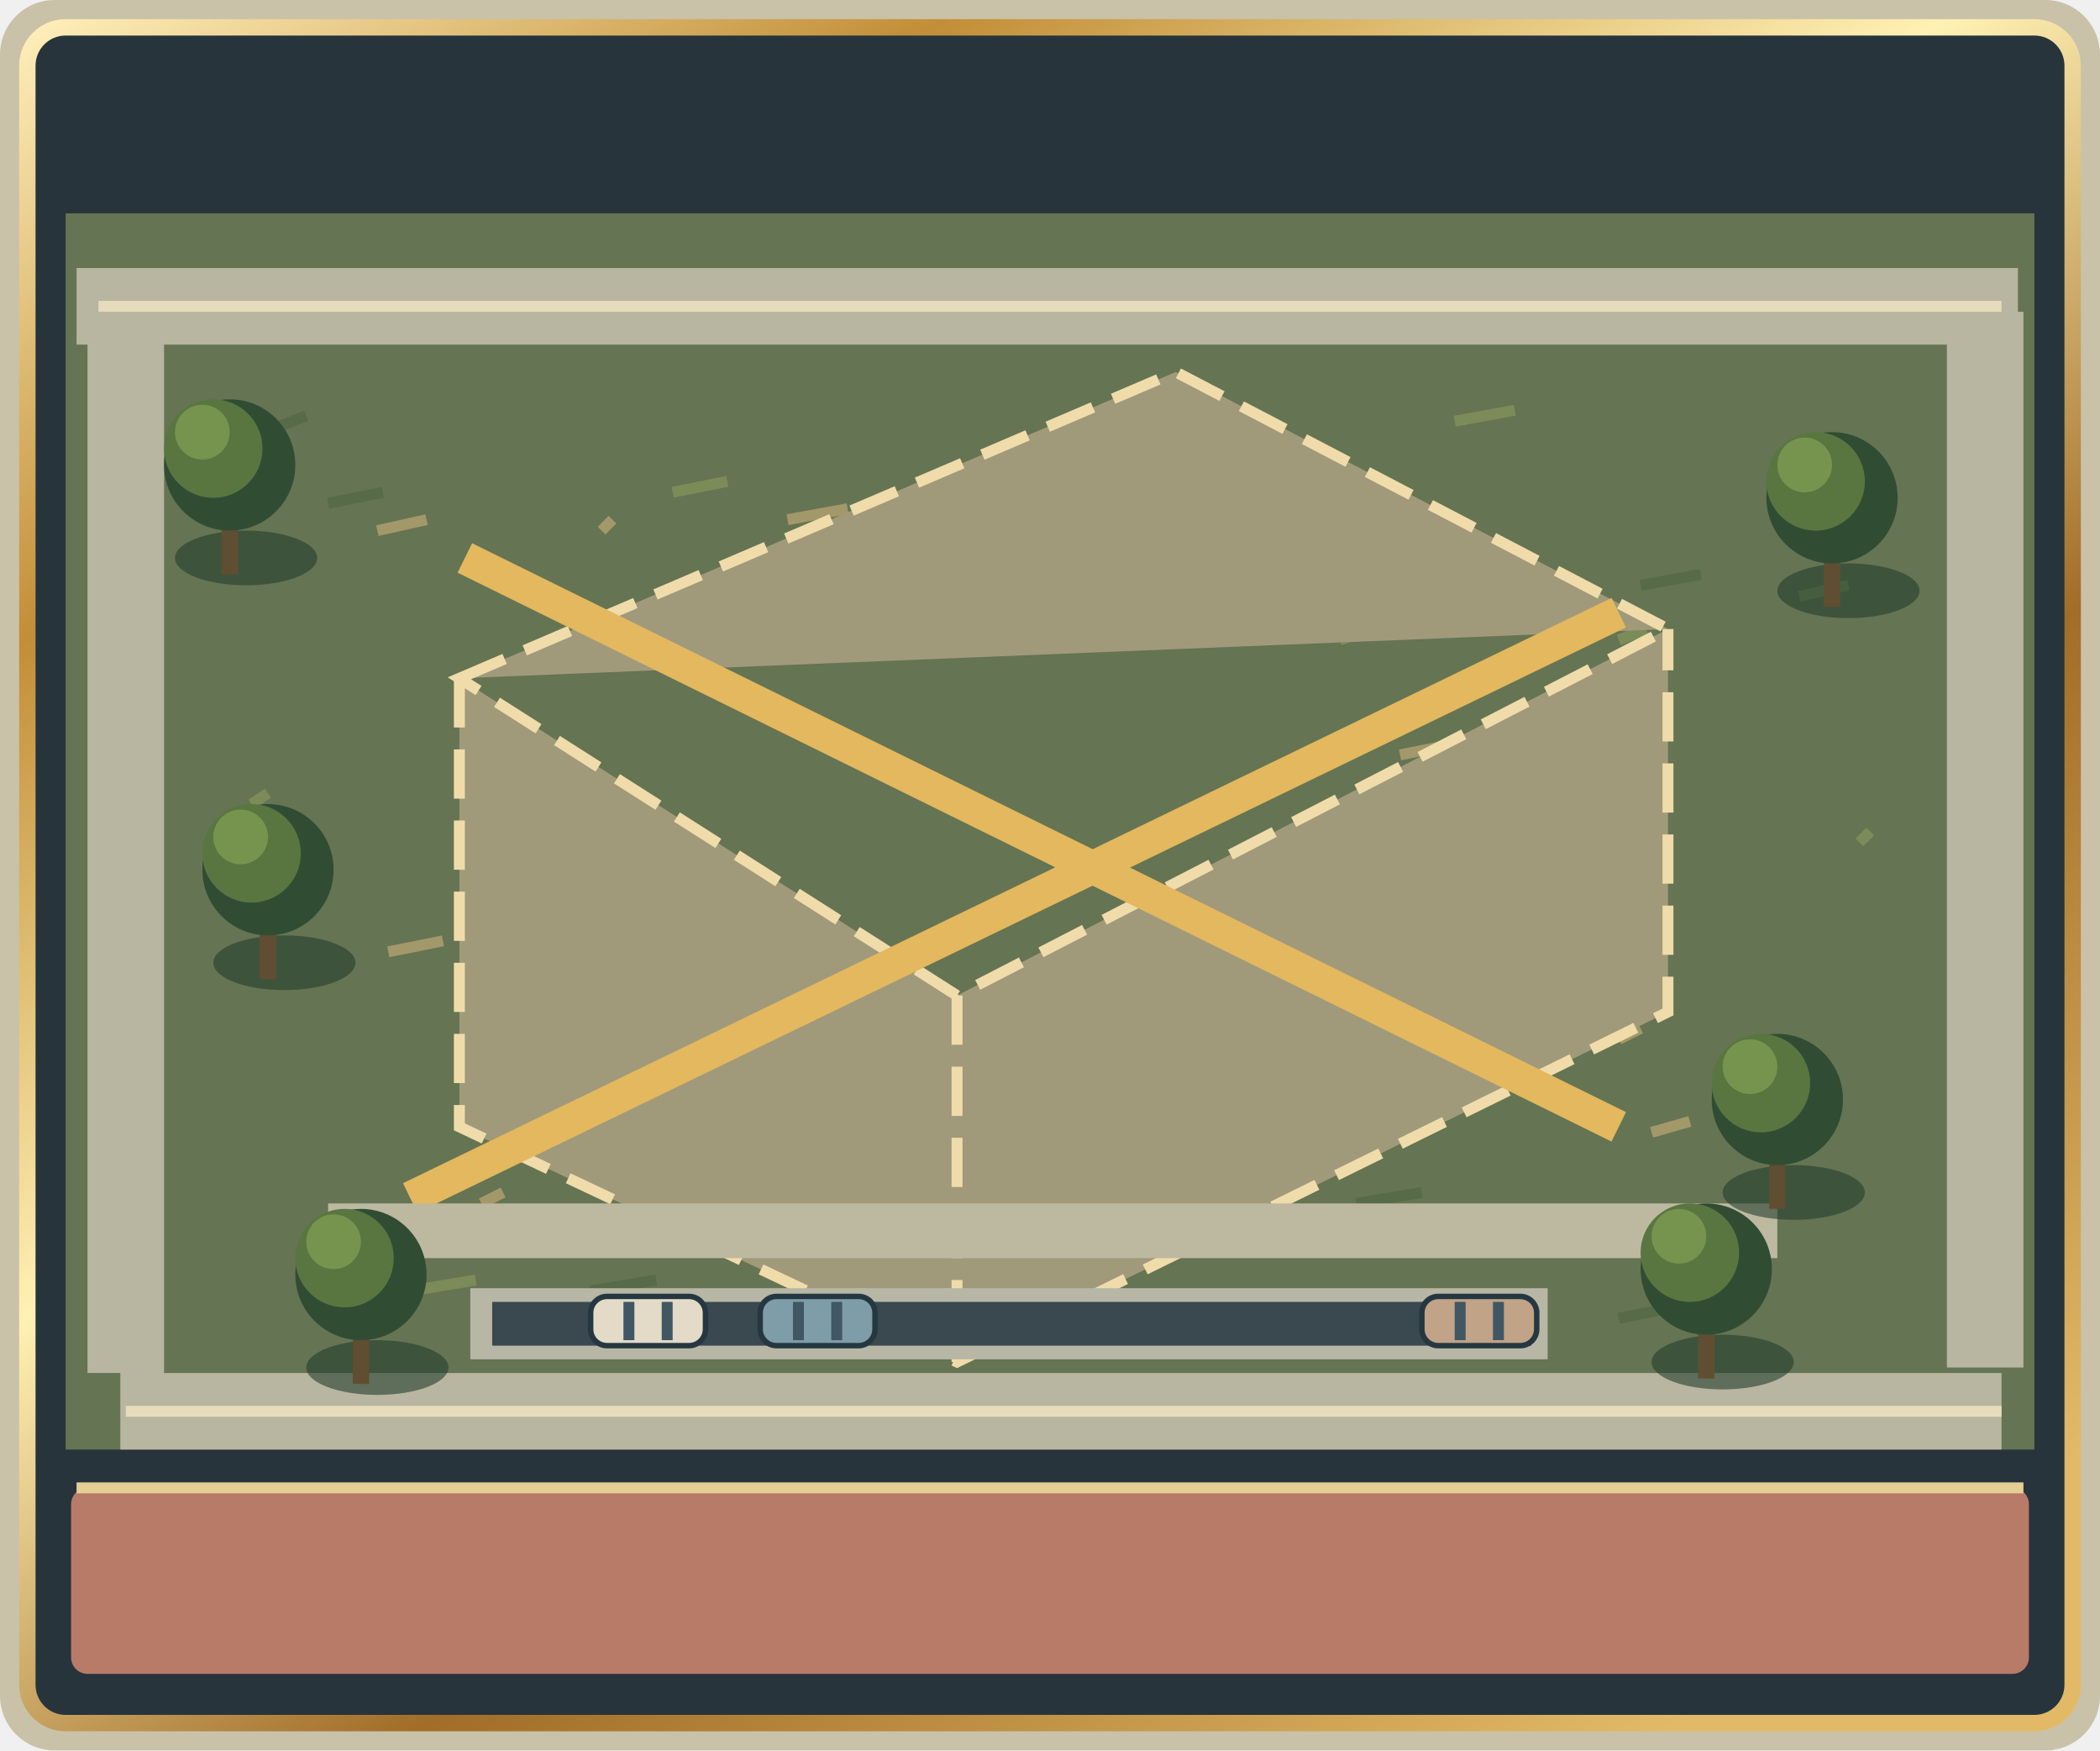
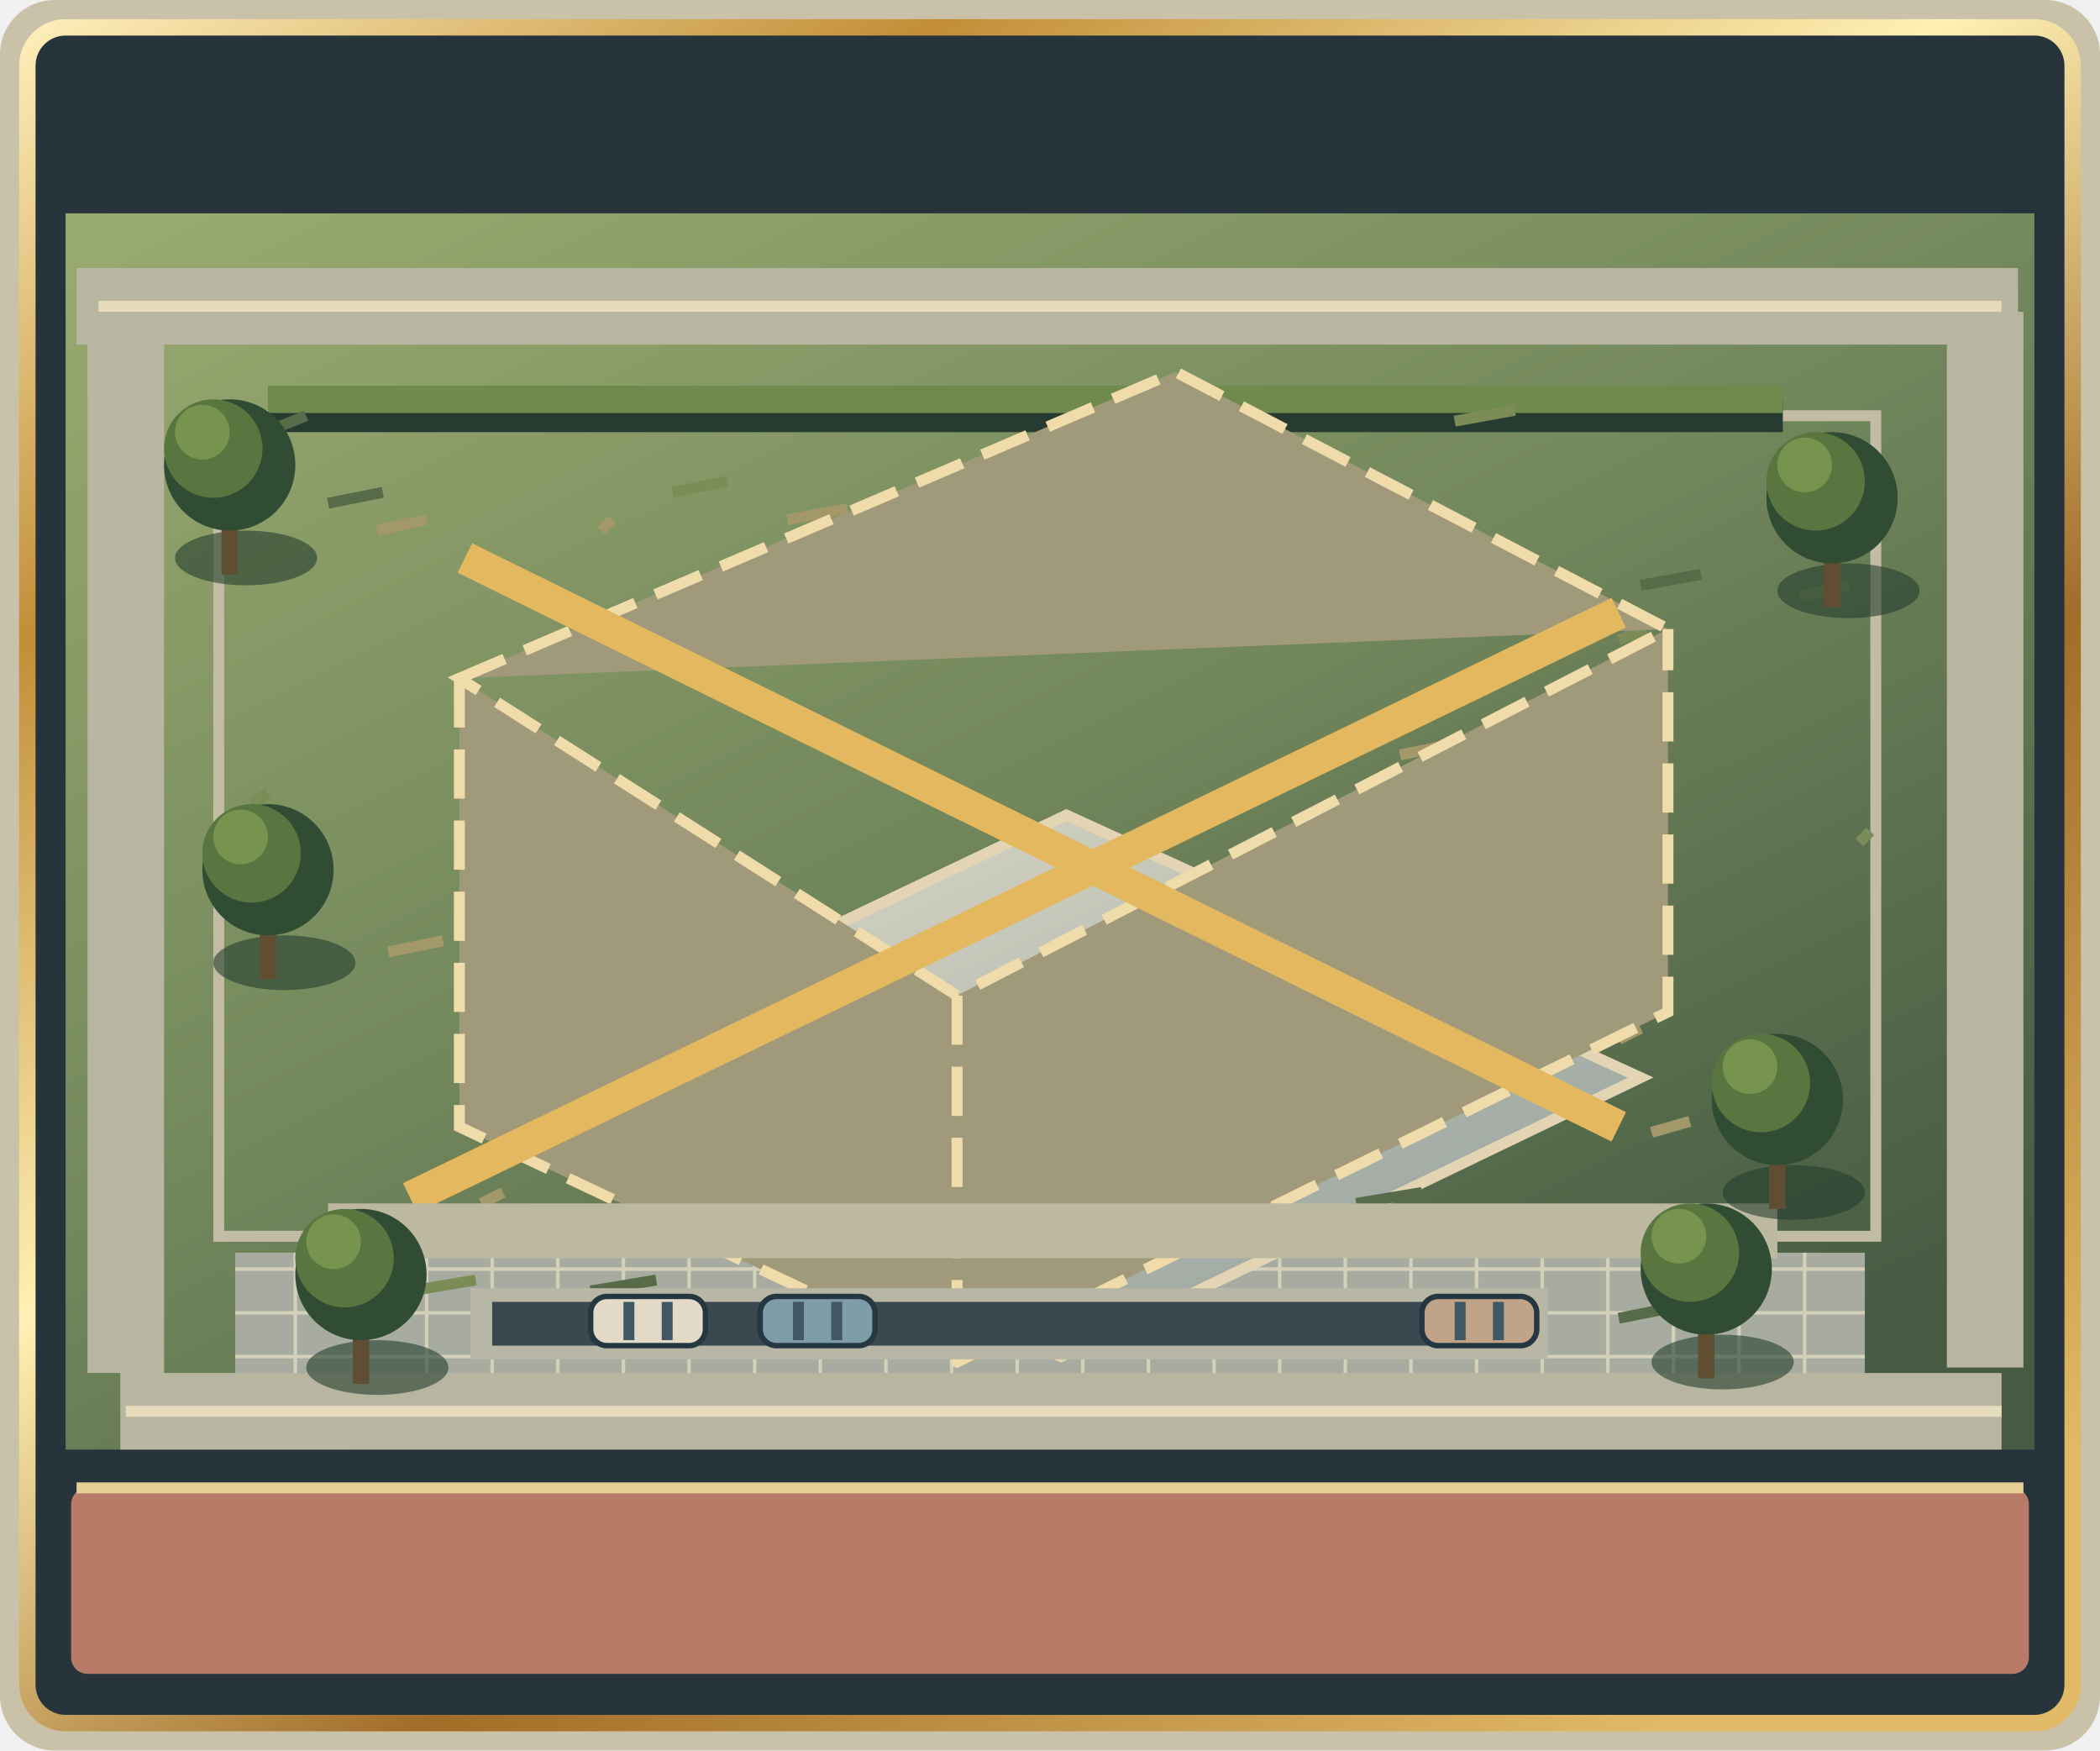
<svg xmlns="http://www.w3.org/2000/svg" viewBox="0 0 384 320" role="img" aria-label="Стадия строительства">
  <defs>
    <linearGradient id="gold" x2="0.8" y2="1">
      <stop stop-color="#fff0bc" />
      <stop offset=".22" stop-color="#c28e37" />
      <stop offset=".46" stop-color="#fff1b4" />
      <stop offset=".7" stop-color="#a16d28" />
      <stop offset="1" stop-color="#e2ba67" />
    </linearGradient>
    <linearGradient id="cream" x2="1" y2="1">
      <stop stop-color="#fff5d7" />
      <stop offset=".5" stop-color="#e8d3a0" />
      <stop offset="1" stop-color="#f7e9c8" />
    </linearGradient>
    <linearGradient id="navy" x2=".7" y2="1">
      <stop stop-color="#263b49" />
      <stop offset="1" stop-color="#06121e" />
    </linearGradient>
    <linearGradient id="glass" x2="1" y2="1">
      <stop stop-color="#d4e9e8" />
      <stop offset=".45" stop-color="#6495ad" />
      <stop offset="1" stop-color="#294453" />
    </linearGradient>
    <pattern id="grain" width="9" height="9" patternUnits="userSpaceOnUse">
      <path d="M0 1h2m3 4h1m1 3h2" stroke="#fff" opacity=".07" />
    </pattern>
+     <linearGradient id="soil" x2=".8" y2="1">
+       <stop stop-color="#9aab70" />
+       <stop offset=".5" stop-color="#73885c" />
+       <stop offset="1" stop-color="#465b42" />
+     </linearGradient>
+     <linearGradient id="concrete" x2="1" y2="1">
+       <stop stop-color="#e3decb" />
+       <stop offset="1" stop-color="#8d9b98" />
+     </linearGradient>
+     <pattern id="pavers" width="12" height="8" patternUnits="userSpaceOnUse">
+       <rect width="12" height="8" fill="#a8aca0" />
+       <path d="M0 0h12M0 8h12M6 0v8" stroke="#d3d0b9" stroke-width=".65" />
+     </pattern>
  </defs>
  <rect width="384" height="320" rx="10" fill="#c9c2a9" />
  <rect x="5" y="5" width="374" height="310" rx="7" fill="#27343c" stroke="url(#gold)" stroke-width="3" />
-   <rect x="12" y="39" width="360" height="226" fill="#657452" />
+   <rect x="12" y="39" width="360" height="226" fill="url(#soil)" />
+   <path d="M40 76H343V226H40Z" fill="none" stroke="#c1bca3" stroke-width="2" />
+   <path d="M43 229H341V253H43Z" fill="url(#pavers)" />
+   <path d="M49 76h277" stroke="#263c30" stroke-width="6" />
+   <path d="M49 73h277" stroke="#708a4d" stroke-width="5" />
+   <path d="M88 200l106 48 106-51-105-48z" fill="url(#concrete)" stroke="#e3d5b3" stroke-width="2" />
+   <path d="M110 193l86 39 83-40m-148-8l65 30 63-30m-130-15v48m28-35v48m67-65v48m27-62v48" stroke="#586b68" stroke-width="2" />
  <path d="M14 56H369M22 258H366M23 56V251M363 57V250" stroke="#b8b5a0" stroke-width="14" />
  <path d="M18 56H366M23 258H366" stroke="#e6dbbb" stroke-width="2" />
  <path d="M123 90l10 -2" stroke="#7b8c59" stroke-width="2" />
  <path d="M340 154l2 -2" stroke="#7b8c59" stroke-width="2" />
  <path d="M329 109l9 -2" stroke="#7b8c59" stroke-width="2" />
  <path d="M288 227l7 -2" stroke="#576b48" stroke-width="2" />
  <path d="M51 78l5 -2" stroke="#576b48" stroke-width="2" />
  <path d="M290 155l7 -2" stroke="#a29869" stroke-width="2" />
  <path d="M145 176l9 -2" stroke="#7b8c59" stroke-width="2" />
  <path d="M167 114l6 -2" stroke="#a29869" stroke-width="2" />
  <path d="M75 236l12 -2" stroke="#7b8c59" stroke-width="2" />
  <path d="M60 92l10 -2" stroke="#576b48" stroke-width="2" />
  <path d="M46 147l3 -2" stroke="#7b8c59" stroke-width="2" />
  <path d="M256 138l10 -2" stroke="#a29869" stroke-width="2" />
  <path d="M110 97l2 -2" stroke="#a29869" stroke-width="2" />
  <path d="M180 225l8 -2" stroke="#7b8c59" stroke-width="2" />
  <path d="M294 184l9 -2" stroke="#a29869" stroke-width="2" />
  <path d="M327 88l8 -2" stroke="#576b48" stroke-width="2" />
  <path d="M237 140l4 -2" stroke="#576b48" stroke-width="2" />
  <path d="M51 159l8 -2" stroke="#7b8c59" stroke-width="2" />
  <path d="M108 236l12 -2" stroke="#576b48" stroke-width="2" />
  <path d="M133 174l2 -2" stroke="#a29869" stroke-width="2" />
  <path d="M204 186l11 -2" stroke="#7b8c59" stroke-width="2" />
  <path d="M210 112l11 -2" stroke="#576b48" stroke-width="2" />
  <path d="M300 107l11 -2" stroke="#576b48" stroke-width="2" />
  <path d="M245 117l6 -2" stroke="#7b8c59" stroke-width="2" />
  <path d="M144 95l11 -2" stroke="#a29869" stroke-width="2" />
  <path d="M302 207l7 -2" stroke="#a29869" stroke-width="2" />
  <path d="M263 202l7 -2" stroke="#576b48" stroke-width="2" />
  <path d="M296 117l5 -2" stroke="#7b8c59" stroke-width="2" />
  <path d="M146 98l10 -2" stroke="#576b48" stroke-width="2" />
  <path d="M69 97l9 -2" stroke="#a29869" stroke-width="2" />
  <path d="M71 174l10 -2" stroke="#a29869" stroke-width="2" />
  <path d="M145 190l2 -2" stroke="#a29869" stroke-width="2" />
  <path d="M248 220l12 -2" stroke="#576b48" stroke-width="2" />
  <path d="M271 229l6 -2" stroke="#7b8c59" stroke-width="2" />
  <path d="M296 190l4 -2" stroke="#a29869" stroke-width="2" />
  <path d="M189 187l5 -2" stroke="#576b48" stroke-width="2" />
  <path d="M296 241l10 -2" stroke="#576b48" stroke-width="2" />
  <path d="M266 77l11 -2" stroke="#7b8c59" stroke-width="2" />
  <path d="M88 220l4 -2" stroke="#a29869" stroke-width="2" />
  <path d="M244 187l4 -2" stroke="#7b8c59" stroke-width="2" />
  <path d="M84 124l131-56 90 47-130 67zM84 124v82l91 43 130-64v-70M175 182v67" fill="#a09a7b" stroke="#f0dcaa" stroke-width="2" stroke-dasharray="9 4" />
  <path d="M75 219L296 112M85 102l211 104" stroke="#e3b85e" stroke-width="6" />
  <path d="M60 225h265" stroke="#bdb9a1" stroke-width="10" />
  <path d="M86 242h197" stroke="#b8b7a6" stroke-width="13" />
  <path d="M90 242h190" stroke="#3a494f" stroke-width="8" />
  <rect x="108" y="237" width="21" height="9" rx="3" fill="#e3dbc8" stroke="#253841" />
  <path d="M115 238v7m7-7v7" stroke="#415763" stroke-width="2" />
  <rect x="139" y="237" width="21" height="9" rx="3" fill="#7f9da9" stroke="#253841" />
  <path d="M146 238v7m7-7v7" stroke="#415763" stroke-width="2" />
  <rect x="260" y="237" width="21" height="9" rx="3" fill="#c1a387" stroke="#253841" />
  <path d="M267 238v7m7-7v7" stroke="#415763" stroke-width="2" />
  <ellipse cx="45" cy="102" rx="13" ry="5" fill="#233e2d" opacity=".6" />
  <path d="M42 92v13" stroke="#604e32" stroke-width="3" />
  <circle cx="42" cy="85" r="12" fill="#304d34" />
  <circle cx="39" cy="82" r="9" fill="#597641" />
  <circle cx="37" cy="79" r="5" fill="#77944e" />
  <ellipse cx="52" cy="176" rx="13" ry="5" fill="#233e2d" opacity=".6" />
  <path d="M49 166v13" stroke="#604e32" stroke-width="3" />
  <circle cx="49" cy="159" r="12" fill="#304d34" />
  <circle cx="46" cy="156" r="9" fill="#597641" />
  <circle cx="44" cy="153" r="5" fill="#77944e" />
  <ellipse cx="328" cy="218" rx="13" ry="5" fill="#233e2d" opacity=".6" />
  <path d="M325 208v13" stroke="#604e32" stroke-width="3" />
  <circle cx="325" cy="201" r="12" fill="#304d34" />
  <circle cx="322" cy="198" r="9" fill="#597641" />
  <circle cx="320" cy="195" r="5" fill="#77944e" />
  <ellipse cx="315" cy="249" rx="13" ry="5" fill="#233e2d" opacity=".6" />
  <path d="M312 239v13" stroke="#604e32" stroke-width="3" />
  <circle cx="312" cy="232" r="12" fill="#304d34" />
  <circle cx="309" cy="229" r="9" fill="#597641" />
  <circle cx="307" cy="226" r="5" fill="#77944e" />
  <ellipse cx="69" cy="250" rx="13" ry="5" fill="#233e2d" opacity=".6" />
  <path d="M66 240v13" stroke="#604e32" stroke-width="3" />
  <circle cx="66" cy="233" r="12" fill="#304d34" />
  <circle cx="63" cy="230" r="9" fill="#597641" />
  <circle cx="61" cy="227" r="5" fill="#77944e" />
  <ellipse cx="338" cy="108" rx="13" ry="5" fill="#233e2d" opacity=".6" />
  <path d="M335 98v13" stroke="#604e32" stroke-width="3" />
  <circle cx="335" cy="91" r="12" fill="#304d34" />
  <circle cx="332" cy="88" r="9" fill="#597641" />
  <circle cx="330" cy="85" r="5" fill="#77944e" />
  <rect x="13" y="272" width="358" height="34" rx="3" fill="#b87b68" />
  <path d="M14 272h356" stroke="#e5cf95" stroke-width="2" />
</svg>
